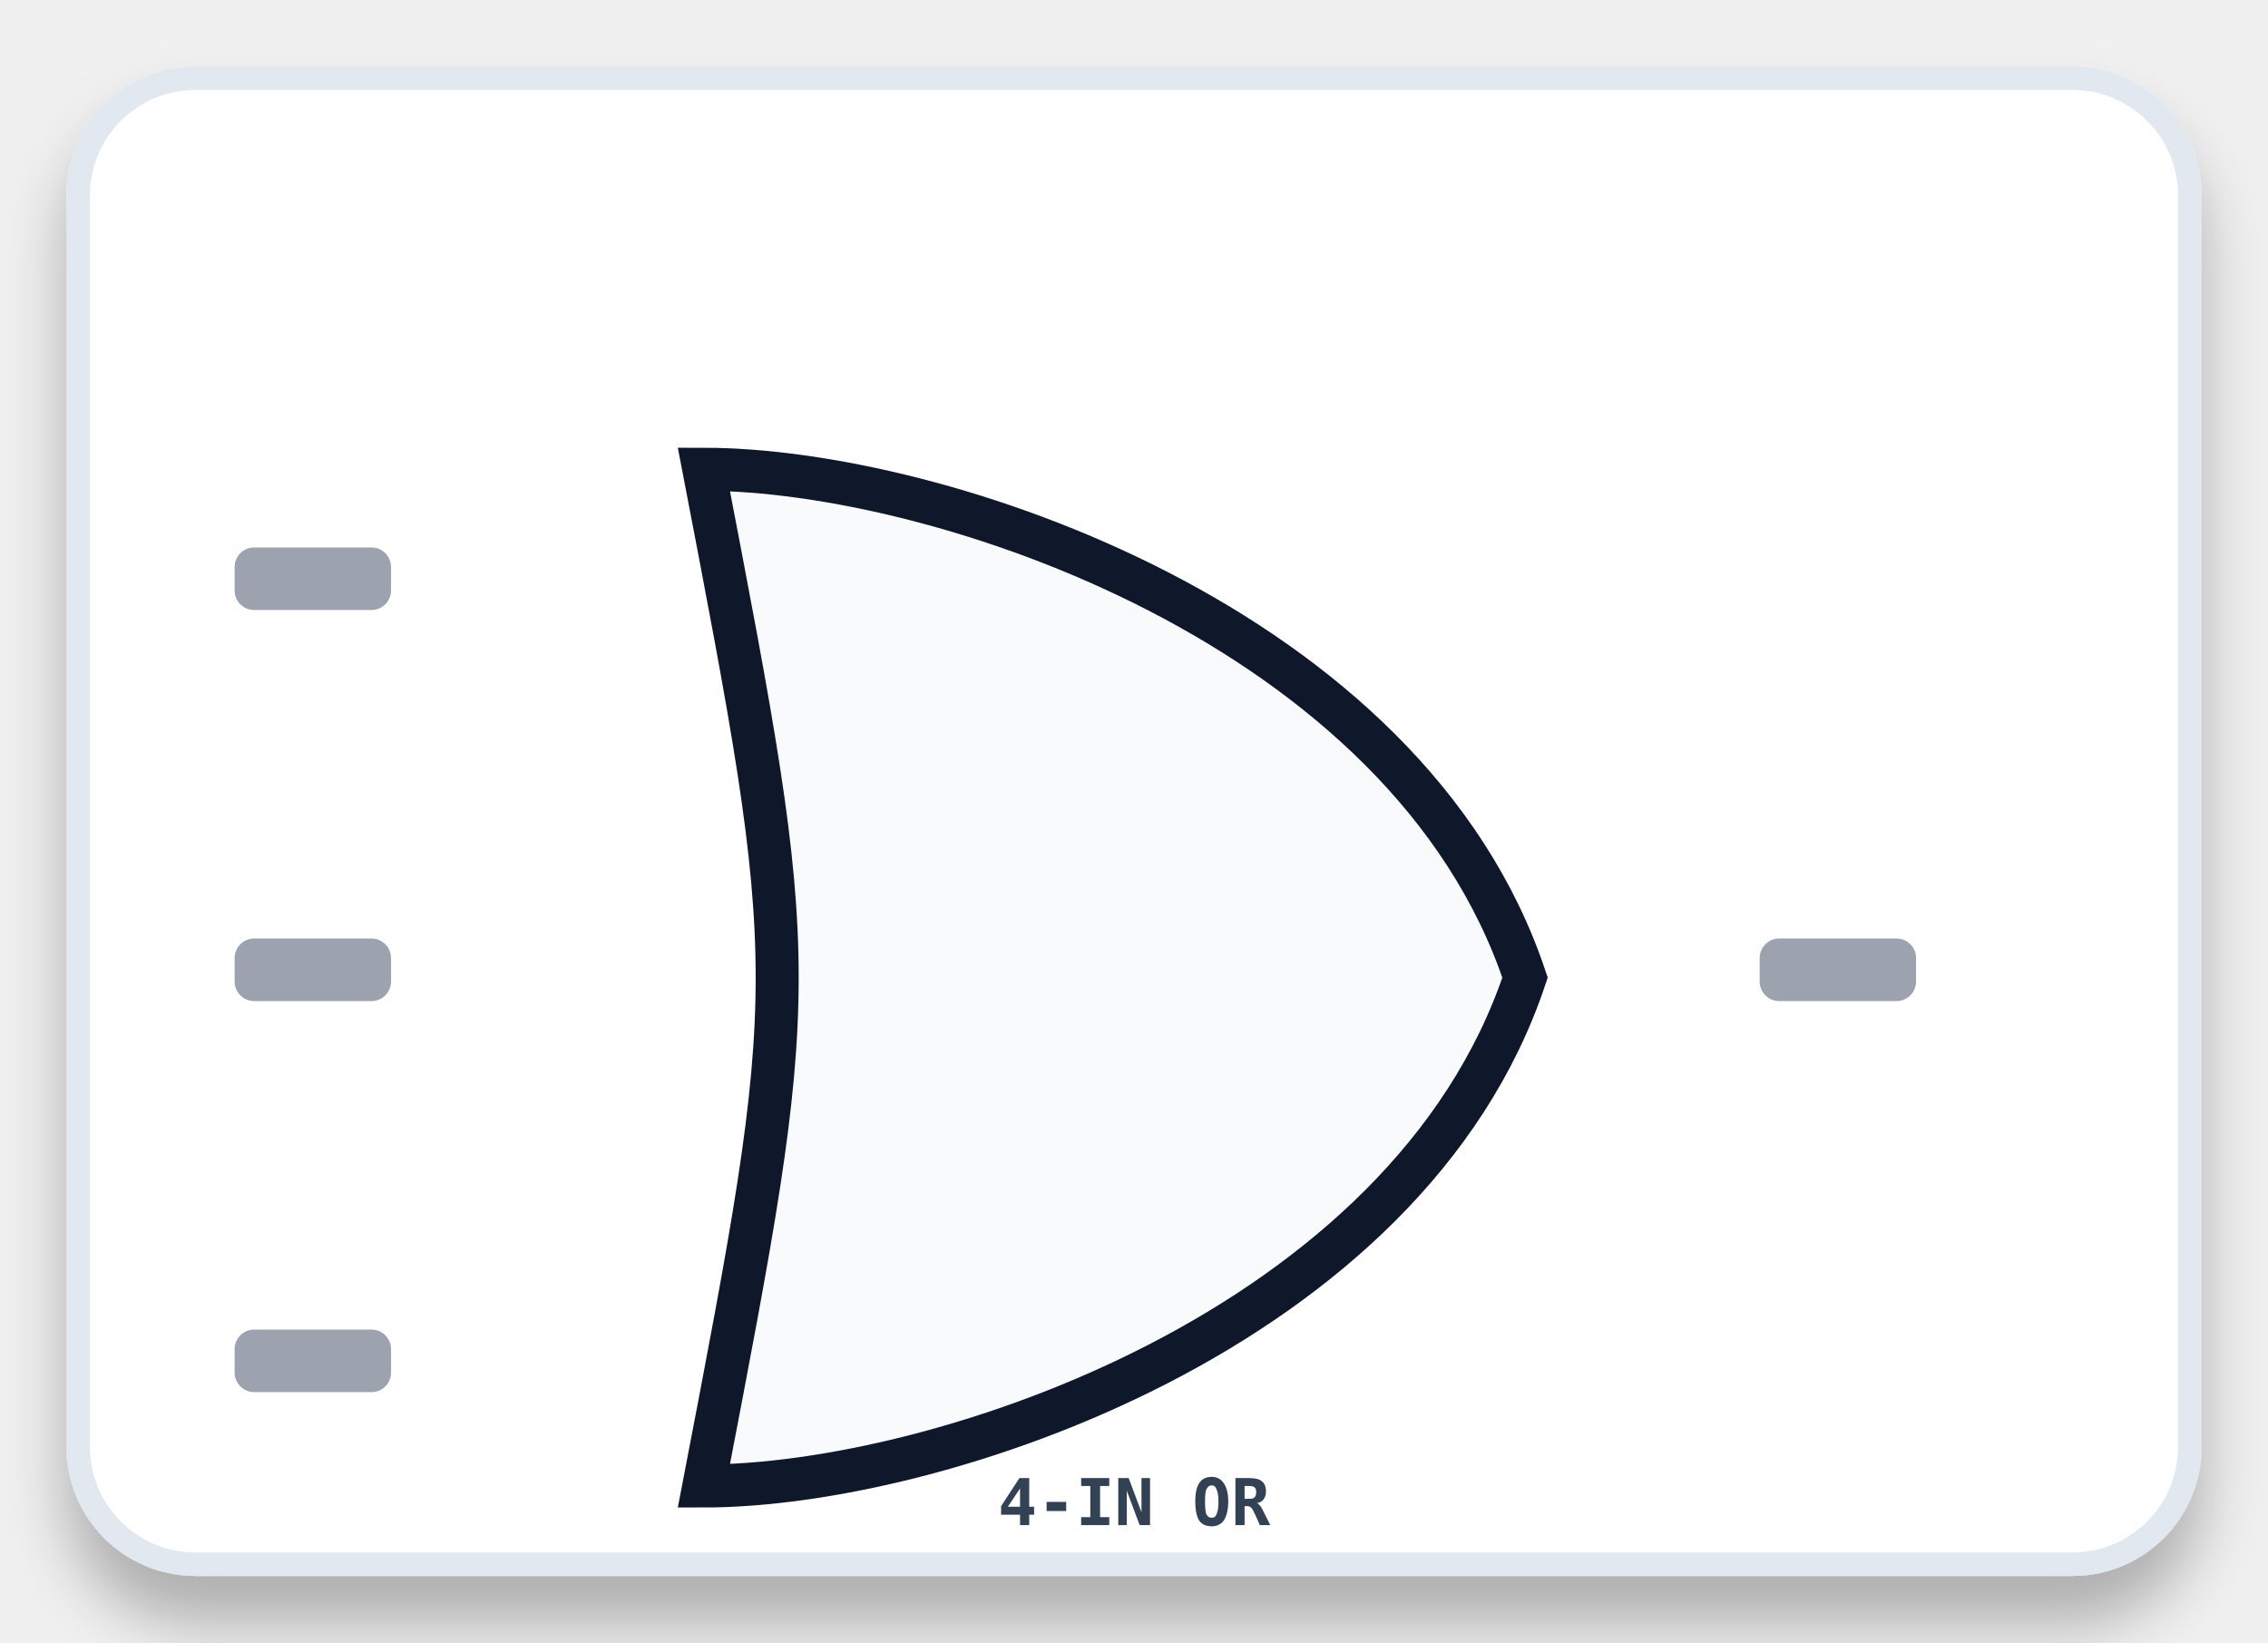
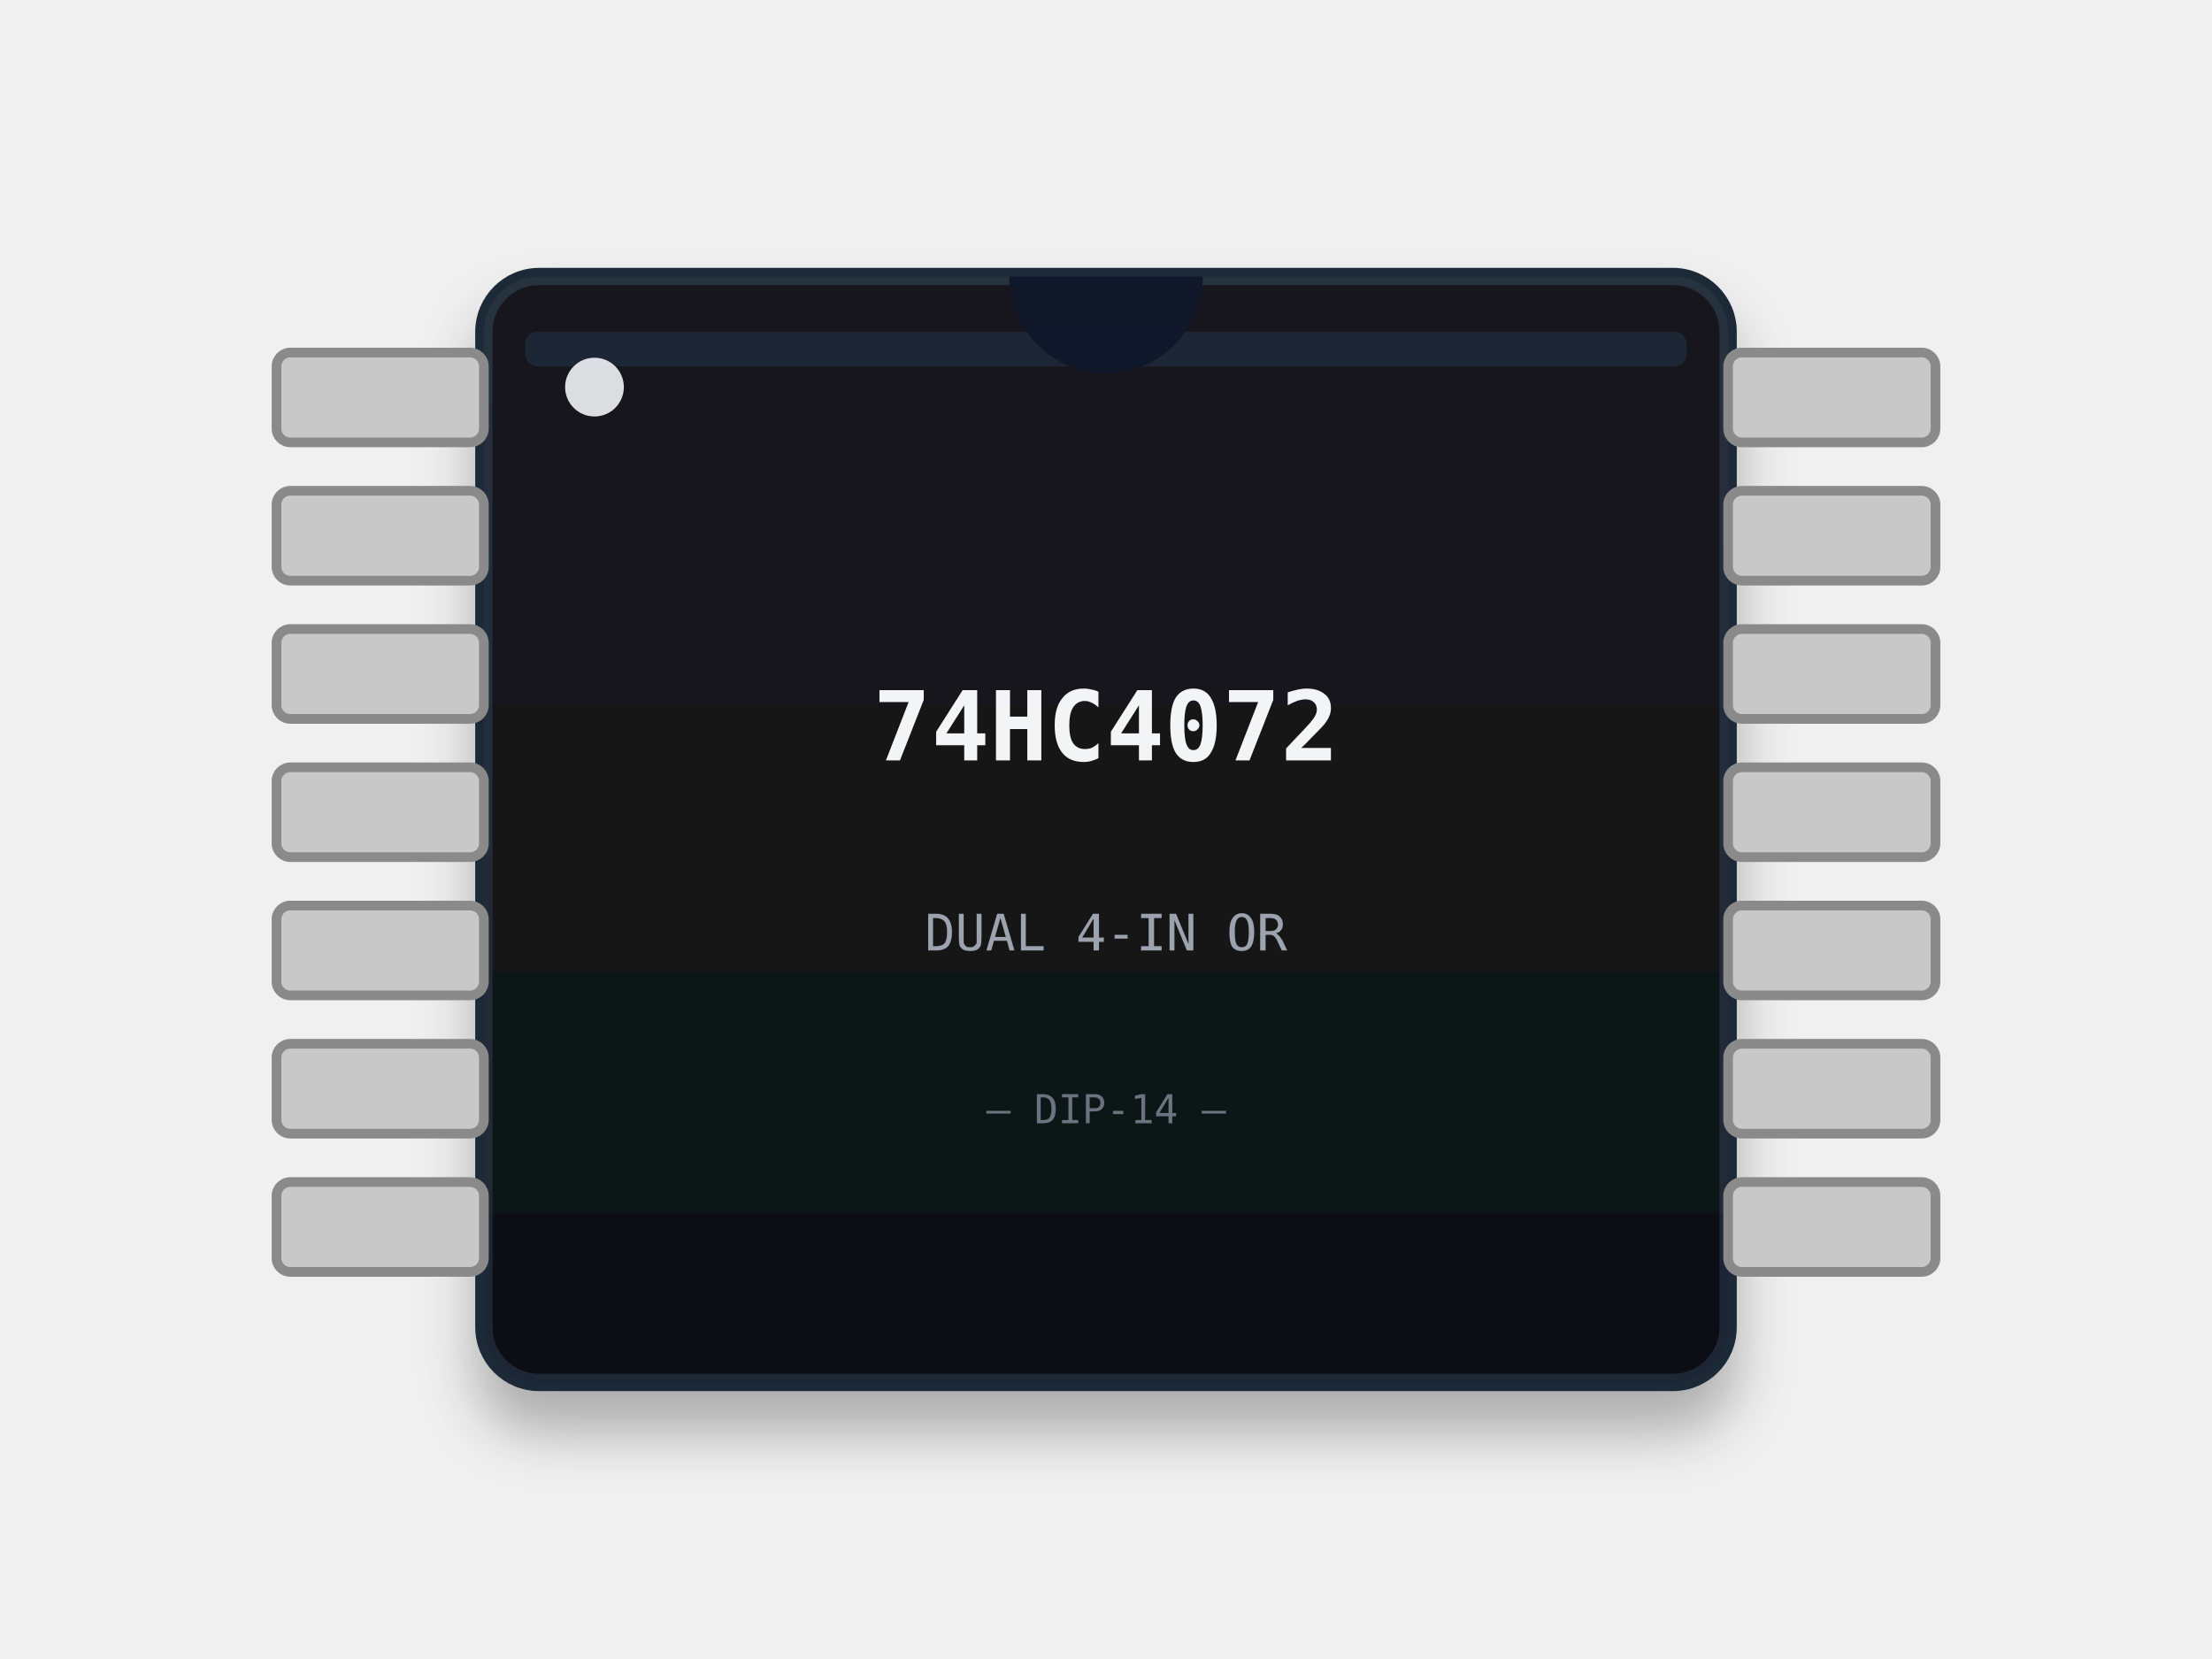
- <svg xmlns="http://www.w3.org/2000/svg" width="58" height="42" viewBox="0 0 58 42">
+ <svg xmlns="http://www.w3.org/2000/svg" width="64" height="48" viewBox="0 0 64 48">
  <defs>
    <linearGradient id="bodyGrad" x1="0" y1="0" x2="0" y2="1">
      <stop offset="0%" stop-color="#ffffff" stop-opacity="0.18" />
      <stop offset="100%" stop-color="#000000" stop-opacity="0.22" />
    </linearGradient>
-     <linearGradient id="leadGrad" x1="0" y1="0" x2="1" y2="0">
-       <stop offset="0%" stop-color="#8a8a8a" />
-       <stop offset="50%" stop-color="#e0e0e0" />
-       <stop offset="100%" stop-color="#9a9a9a" />
-     </linearGradient>
    <filter id="softShadow" x="-20%" y="-20%" width="140%" height="140%">
      <feDropShadow dx="0" dy="1.2" stdDeviation="0.8" flood-color="#000" flood-opacity="0.28" />
    </filter>
  </defs>
-   <rect x="2" y="2" width="54" height="38" rx="3" fill="#ffffff" stroke="#e2e8f0" stroke-width="0.6" filter="url(#softShadow)" />
-   <g transform="translate(6 4)">
-     <path d="M12 8 C18 8 30 12 33 21 C30 30 18 34 12 34 C14.5 21 14.5 21 12 8 Z" fill="#f8fafc" stroke="#0f172a" stroke-width="1.1" />
-     <rect x="0" y="10" width="4" height="1.6" rx="0.5" fill="#9ca3af" />
-     <rect x="0" y="20" width="4" height="1.6" rx="0.5" fill="#9ca3af" />
-     <rect x="0" y="30" width="4" height="1.6" rx="0.5" fill="#9ca3af" />
-     <rect x="39" y="20" width="4" height="1.6" rx="0.5" fill="#9ca3af" />
+   <g filter="url(#softShadow)">
+     <rect x="14.0" y="8.0" width="36" height="32" rx="1.6" fill="#0f1115" stroke="#1f2937" stroke-width="0.5" />
+     <rect x="14.0" y="8.0" width="36" height="32" rx="1.6" fill="url(#bodyGrad)" opacity="0.18" />
+     <rect x="15.2" y="9.6" width="33.6" height="1" rx="0.35" fill="#1f2937" opacity="0.9" />
  </g>
-   <text x="29" y="39" text-anchor="middle" font-family="monospace" font-size="1.65" font-weight="600" fill="#334155">4-IN OR</text>
+   <rect x="8.0" y="10.2" width="6" height="2.6" rx="0.4" fill="#c8c8c8" stroke="#8a8a8a" stroke-width="0.28" />
+   <rect x="50.0" y="10.2" width="6" height="2.6" rx="0.4" fill="#c8c8c8" stroke="#8a8a8a" stroke-width="0.28" />
+   <rect x="8.0" y="14.2" width="6" height="2.6" rx="0.4" fill="#c8c8c8" stroke="#8a8a8a" stroke-width="0.28" />
+   <rect x="50.0" y="14.2" width="6" height="2.6" rx="0.4" fill="#c8c8c8" stroke="#8a8a8a" stroke-width="0.28" />
+   <rect x="8.0" y="18.2" width="6" height="2.6" rx="0.4" fill="#c8c8c8" stroke="#8a8a8a" stroke-width="0.28" />
+   <rect x="50.0" y="18.2" width="6" height="2.6" rx="0.4" fill="#c8c8c8" stroke="#8a8a8a" stroke-width="0.28" />
+   <rect x="8.0" y="22.2" width="6" height="2.6" rx="0.4" fill="#c8c8c8" stroke="#8a8a8a" stroke-width="0.28" />
+   <rect x="50.0" y="22.2" width="6" height="2.6" rx="0.4" fill="#c8c8c8" stroke="#8a8a8a" stroke-width="0.28" />
+   <rect x="8.0" y="26.2" width="6" height="2.6" rx="0.4" fill="#c8c8c8" stroke="#8a8a8a" stroke-width="0.28" />
+   <rect x="50.0" y="26.2" width="6" height="2.6" rx="0.4" fill="#c8c8c8" stroke="#8a8a8a" stroke-width="0.28" />
+   <rect x="8.0" y="30.2" width="6" height="2.6" rx="0.4" fill="#c8c8c8" stroke="#8a8a8a" stroke-width="0.28" />
+   <rect x="50.0" y="30.2" width="6" height="2.6" rx="0.4" fill="#c8c8c8" stroke="#8a8a8a" stroke-width="0.28" />
+   <rect x="8.0" y="34.2" width="6" height="2.6" rx="0.4" fill="#c8c8c8" stroke="#8a8a8a" stroke-width="0.28" />
+   <rect x="50.0" y="34.2" width="6" height="2.6" rx="0.4" fill="#c8c8c8" stroke="#8a8a8a" stroke-width="0.28" />
+   <path d="M29.2 8.0 A2.8 2.8 0 0 0 34.8 8.0 Z" fill="#0f172a" opacity="0.95" />
+   <circle cx="17.2" cy="11.2" r="0.85" fill="#e5e7eb" opacity="0.95" />
+   <text x="32.0" y="22.0" text-anchor="middle" font-family="monospace" font-size="2.8" font-weight="700" fill="#f3f4f6">74HC4072</text>
+   <text x="32.0" y="27.5" text-anchor="middle" font-family="monospace" font-size="1.45" fill="#9ca3af">DUAL 4-IN OR</text>
+   <text x="32.0" y="32.5" text-anchor="middle" font-family="monospace" font-size="1.15" fill="#6b7280">— DIP-14 —</text>
</svg>
